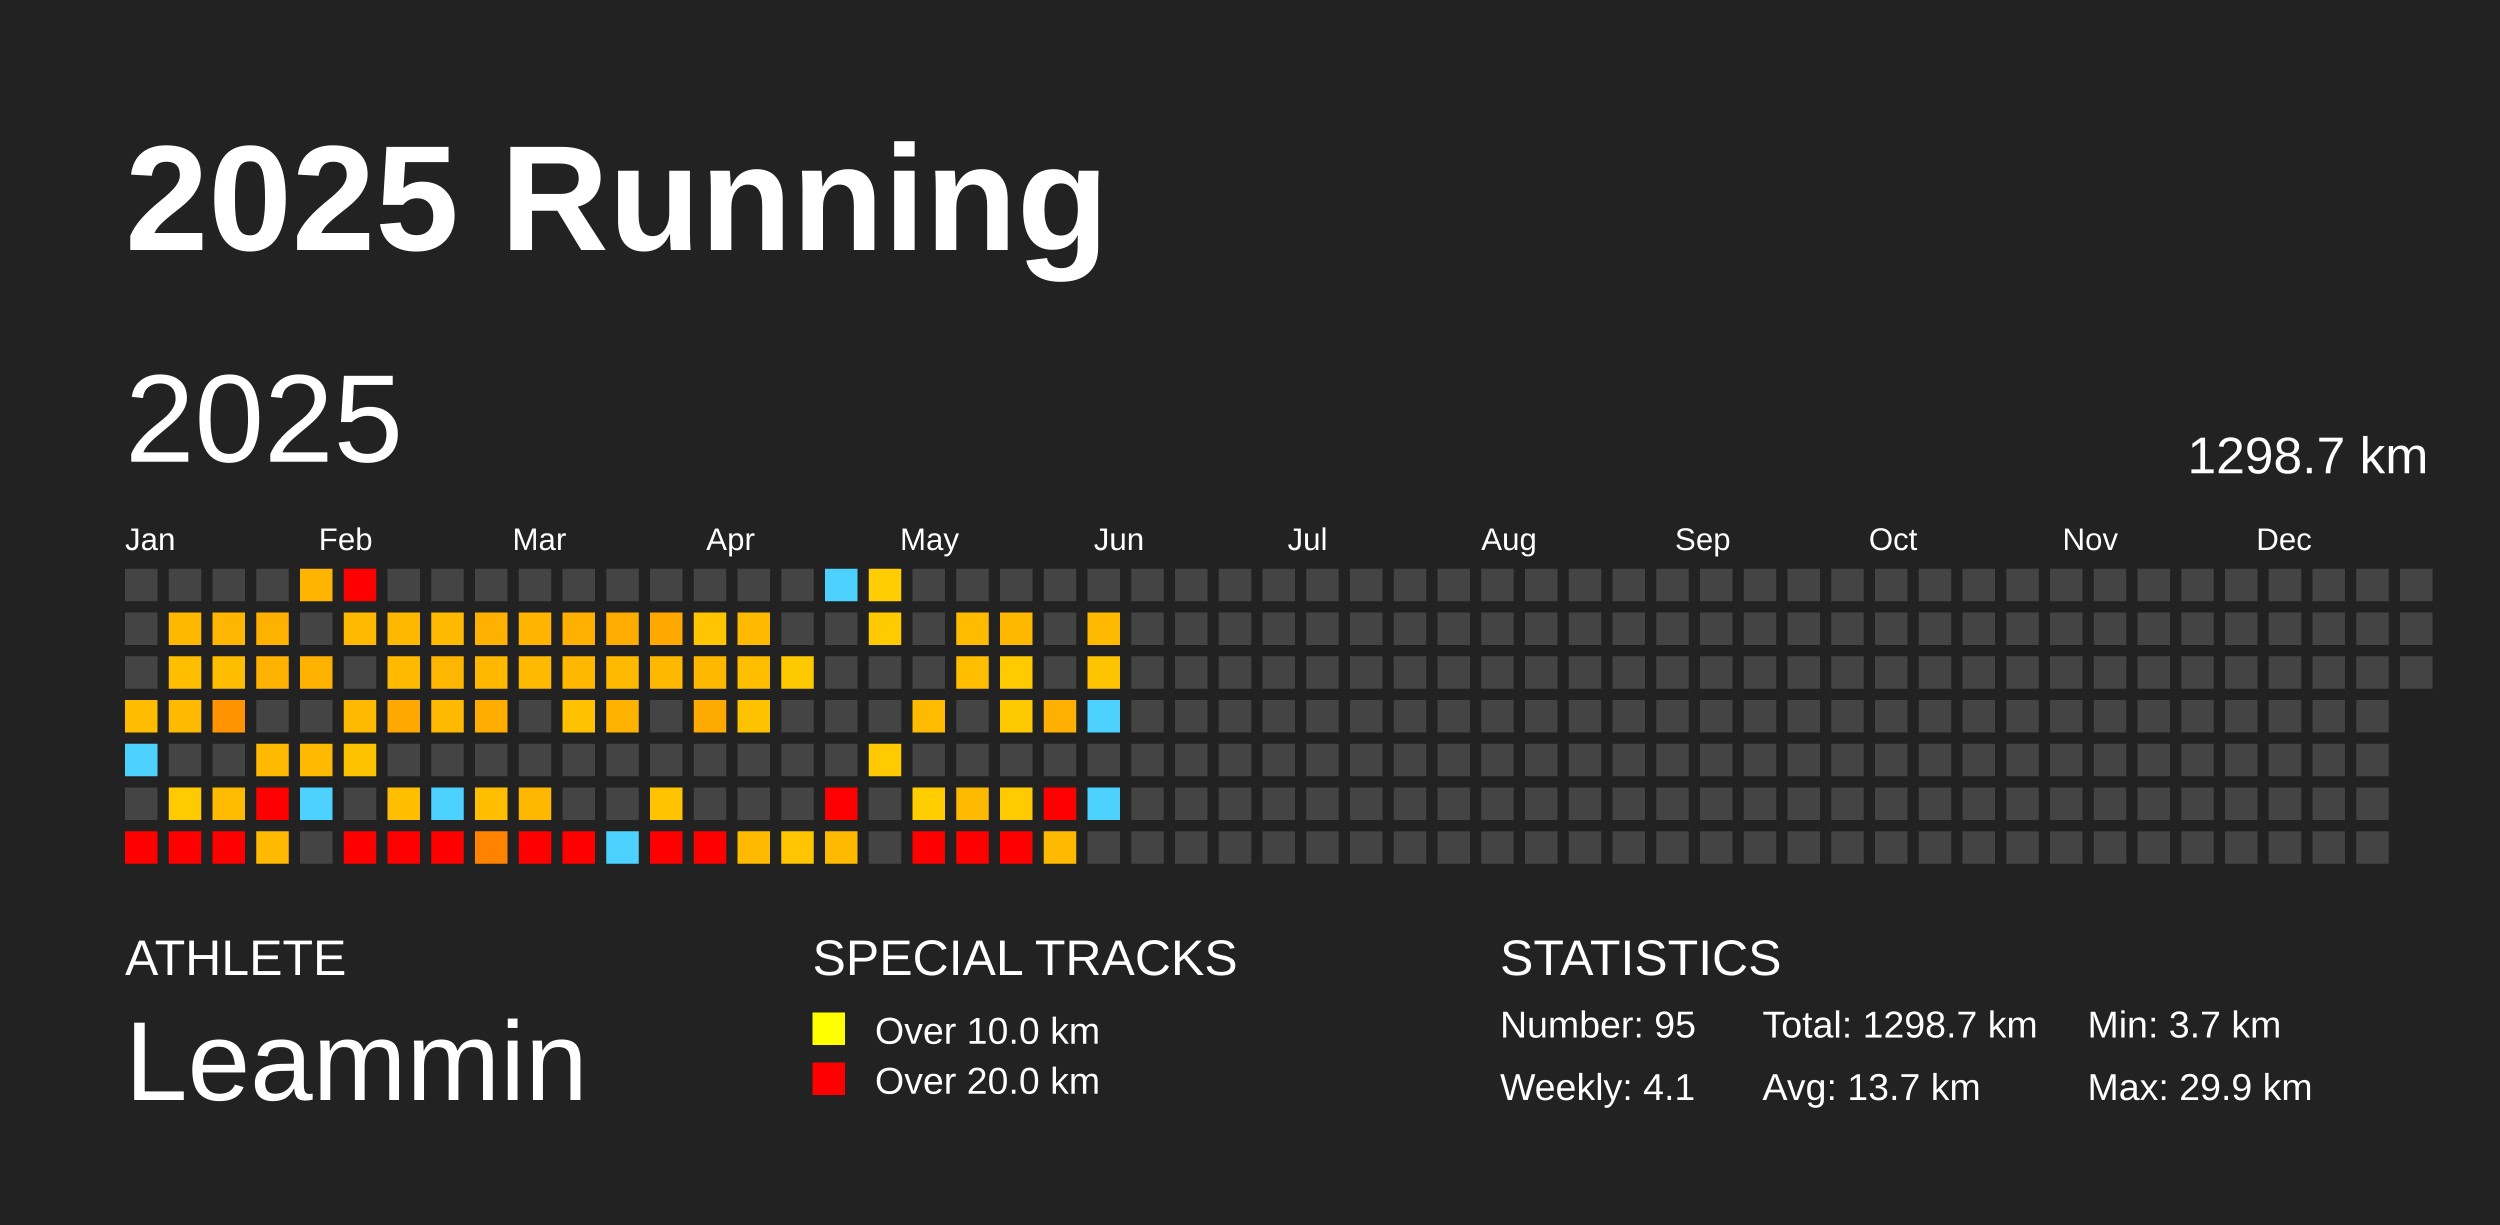
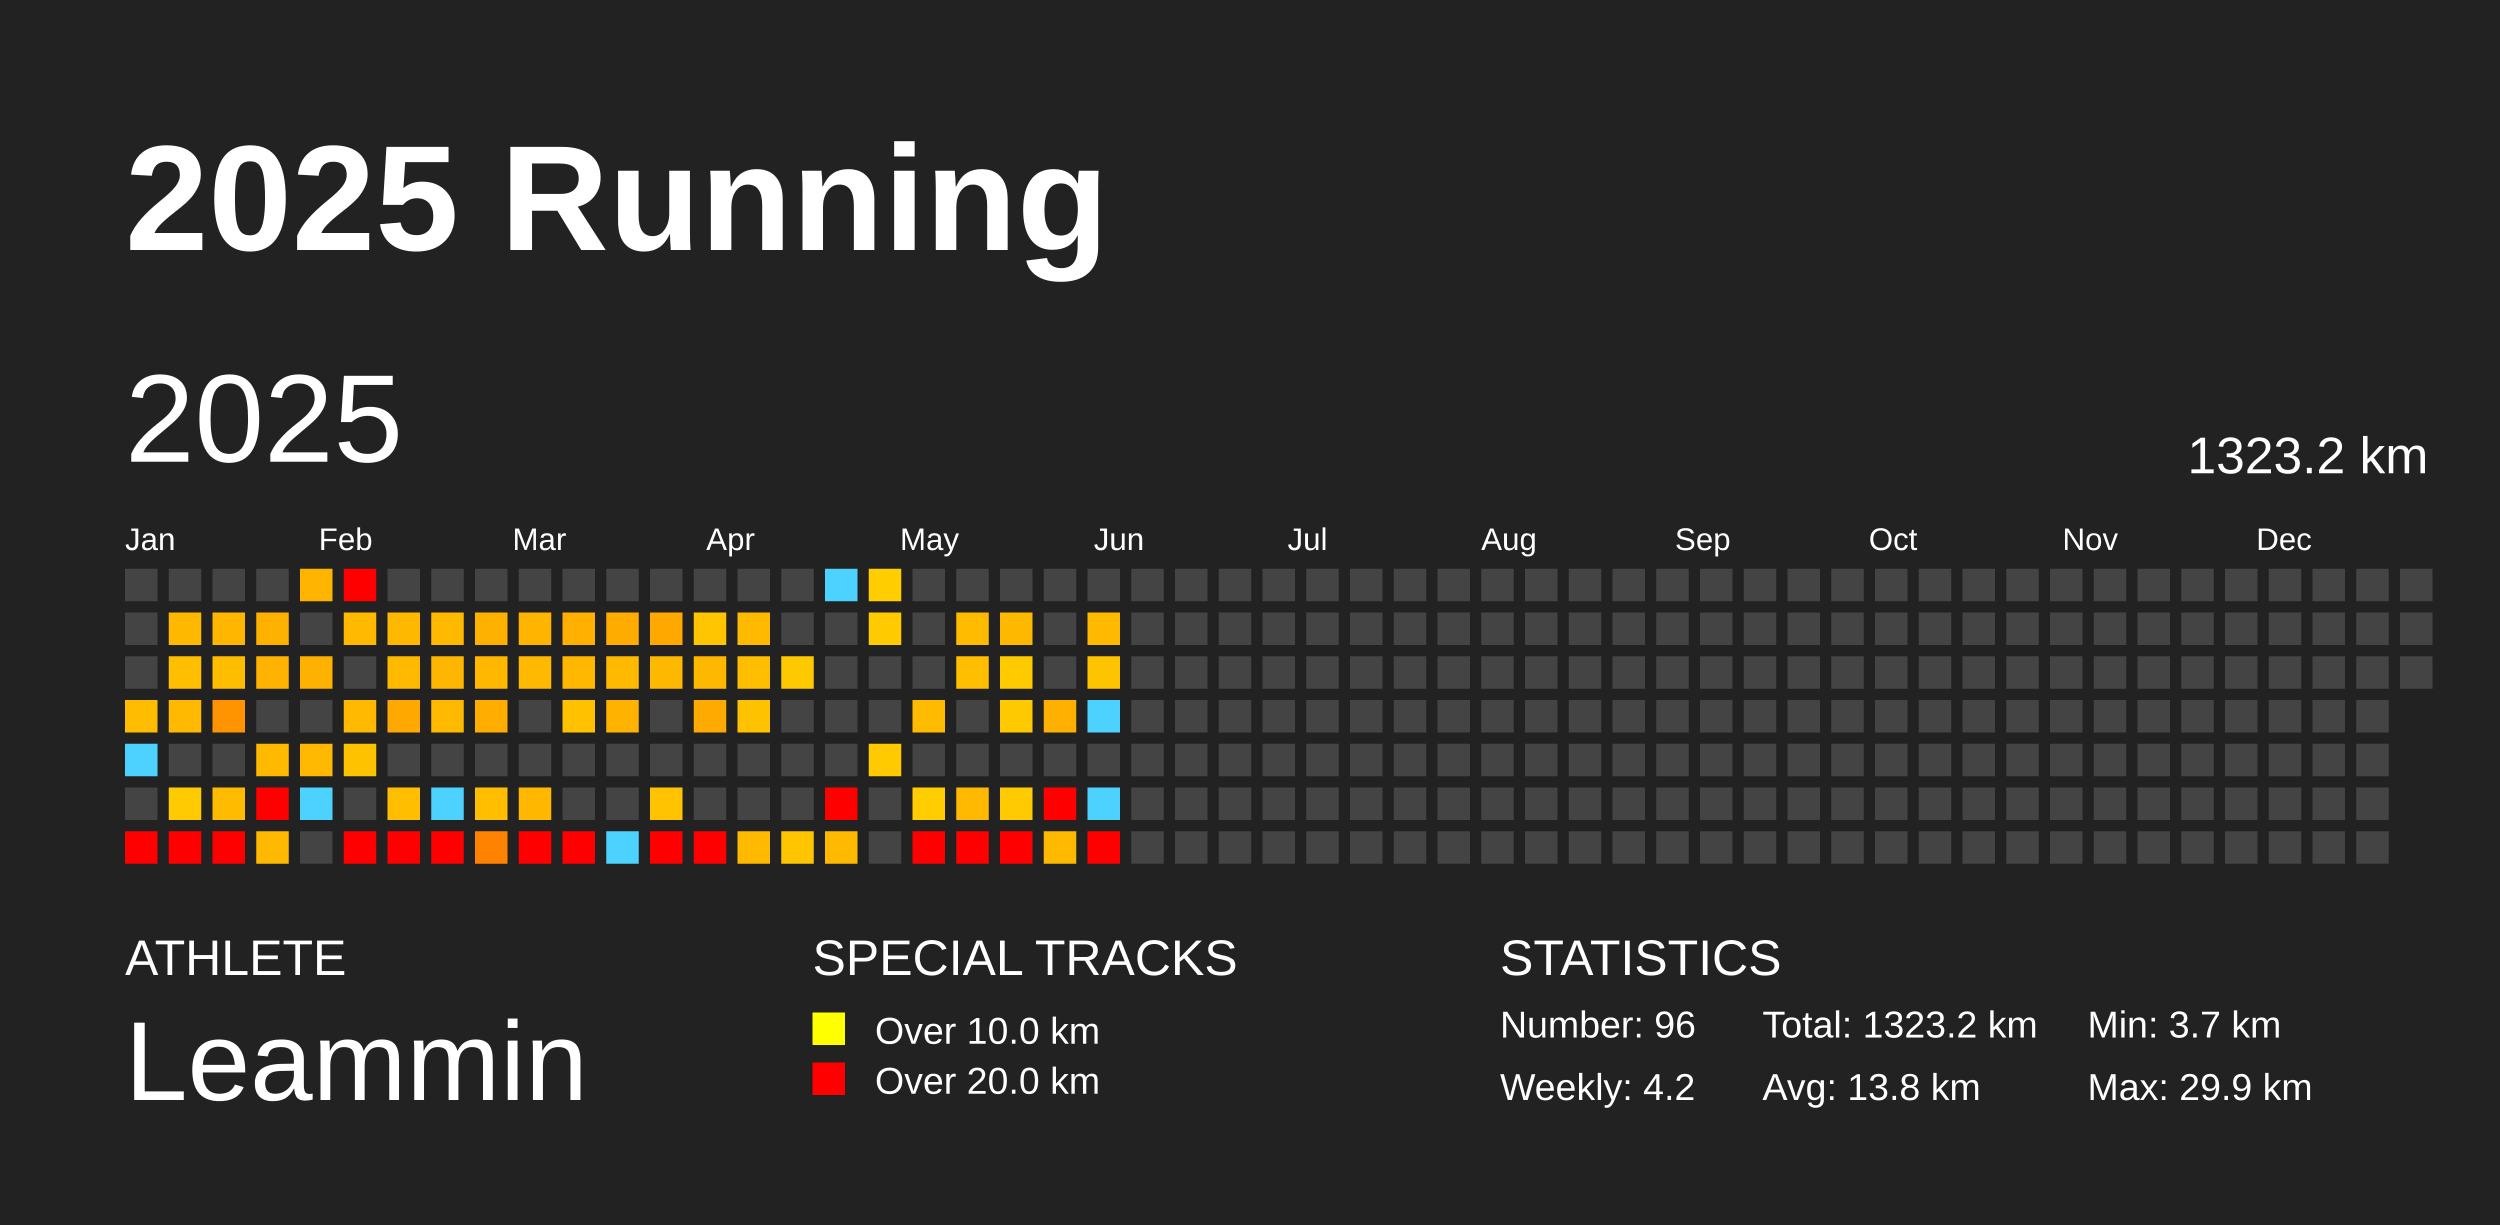
<svg xmlns="http://www.w3.org/2000/svg" baseProfile="full" height="98mm" version="1.1" viewBox="0,0,200,98" width="200mm">
  <defs />
  <rect fill="#222222" height="98" width="200" x="0" y="0" />
  <text fill="#FFFFFF" style="font-size:12px; font-family:Arial; font-weight:bold;" x="10" y="20">2025 Running</text>
  <text fill="#FFFFFF" style="font-size:4px; font-family:Arial" x="10" y="78">ATHLETE</text>
  <text fill="#FFFFFF" style="font-size:9px; font-family:Arial" x="10" y="88">Leammin</text>
  <text fill="#FFFFFF" style="font-size:4px; font-family:Arial" x="65" y="78">SPECIAL TRACKS</text>
  <rect fill="yellow" height="2.6" width="2.6" x="65" y="81" />
  <text fill="#FFFFFF" style="font-size:3px; font-family:Arial" x="70" y="83.5">Over 10.0 km</text>
  <rect fill="red" height="2.6" width="2.6" x="65" y="85" />
  <text fill="#FFFFFF" style="font-size:3px; font-family:Arial" x="70" y="87.5">Over 20.0 km</text>
  <text fill="#FFFFFF" style="font-size:4px; font-family:Arial" x="120" y="78">STATISTICS</text>
-   <text fill="#FFFFFF" style="font-size:3px; font-family:Arial" x="120" y="83">Number: 95</text>
-   <text fill="#FFFFFF" style="font-size:3px; font-family:Arial" x="120" y="88">Weekly: 4.1</text>
-   <text fill="#FFFFFF" style="font-size:3px; font-family:Arial" x="141" y="83">Total: 1298.7 km</text>
-   <text fill="#FFFFFF" style="font-size:3px; font-family:Arial" x="141" y="88">Avg: 13.7 km</text>
+   <text fill="#FFFFFF" style="font-size:3px; font-family:Arial" x="120" y="83">Number: 96</text>
+   <text fill="#FFFFFF" style="font-size:3px; font-family:Arial" x="120" y="88">Weekly: 4.2</text>
+   <text fill="#FFFFFF" style="font-size:3px; font-family:Arial" x="141" y="83">Total: 1323.2 km</text>
+   <text fill="#FFFFFF" style="font-size:3px; font-family:Arial" x="141" y="88">Avg: 13.8 km</text>
  <text fill="#FFFFFF" style="font-size:3px; font-family:Arial" x="167" y="83">Min: 3.7 km</text>
  <text fill="#FFFFFF" style="font-size:3px; font-family:Arial" x="167" y="88">Max: 29.9 km</text>
  <text dominant-baseline="hanging" fill="#FFFFFF" style="font-size:10.0px; font-family:Arial;" x="10" y="30">2025</text>
-   <text dominant-baseline="hanging" fill="#FFFFFF" style="font-size:4.125px; font-family:Arial;" x="175" y="35">1298.7 km</text>
+   <text dominant-baseline="hanging" fill="#FFFFFF" style="font-size:4.125px; font-family:Arial;" x="175" y="35">1323.2 km</text>
  <text fill="#FFFFFF" style="font-size:2.5px; font-family:Arial" x="10.0" y="44">Jan</text>
  <text fill="#FFFFFF" style="font-size:2.5px; font-family:Arial" x="25.5" y="44">Feb</text>
  <text fill="#FFFFFF" style="font-size:2.5px; font-family:Arial" x="41.0" y="44">Mar</text>
  <text fill="#FFFFFF" style="font-size:2.5px; font-family:Arial" x="56.5" y="44">Apr</text>
  <text fill="#FFFFFF" style="font-size:2.5px; font-family:Arial" x="72.0" y="44">May</text>
  <text fill="#FFFFFF" style="font-size:2.5px; font-family:Arial" x="87.5" y="44">Jun</text>
  <text fill="#FFFFFF" style="font-size:2.5px; font-family:Arial" x="103.0" y="44">Jul</text>
  <text fill="#FFFFFF" style="font-size:2.5px; font-family:Arial" x="118.5" y="44">Aug</text>
  <text fill="#FFFFFF" style="font-size:2.5px; font-family:Arial" x="134.0" y="44">Sep</text>
  <text fill="#FFFFFF" style="font-size:2.5px; font-family:Arial" x="149.5" y="44">Oct</text>
  <text fill="#FFFFFF" style="font-size:2.5px; font-family:Arial" x="165.0" y="44">Nov</text>
  <text fill="#FFFFFF" style="font-size:2.5px; font-family:Arial" x="180.5" y="44">Dec</text>
  <rect fill="#444444" height="2.6" width="2.6" x="10.0" y="45.5" />
  <rect fill="#444444" height="2.6" width="2.6" x="10.0" y="49.0" />
  <rect fill="#444444" height="2.6" width="2.6" x="10.0" y="52.5" />
  <rect fill="#ffbc00" height="2.6" width="2.6" x="10.0" y="56.0" />
  <rect fill="#4dd2ff" height="2.6" width="2.6" x="10.0" y="59.5" />
  <rect fill="#444444" height="2.6" width="2.6" x="10.0" y="63.0" />
  <rect fill="red" height="2.6" width="2.6" x="10.0" y="66.5" />
  <rect fill="#444444" height="2.6" width="2.6" x="13.5" y="45.5" />
  <rect fill="#ffb800" height="2.6" width="2.6" x="13.5" y="49.0" />
  <rect fill="#ffbf00" height="2.6" width="2.6" x="13.5" y="52.5" />
  <rect fill="#ffb900" height="2.6" width="2.6" x="13.5" y="56.0" />
  <rect fill="#444444" height="2.6" width="2.6" x="13.5" y="59.5" />
  <rect fill="#ffcb00" height="2.6" width="2.6" x="13.5" y="63.0" />
  <rect fill="red" height="2.6" width="2.6" x="13.5" y="66.5" />
  <rect fill="#444444" height="2.6" width="2.6" x="17.0" y="45.5" />
  <rect fill="#ffb600" height="2.6" width="2.6" x="17.0" y="49.0" />
  <rect fill="#ffbd00" height="2.6" width="2.6" x="17.0" y="52.5" />
  <rect fill="#ff9400" height="2.6" width="2.6" x="17.0" y="56.0" />
  <rect fill="#444444" height="2.6" width="2.6" x="17.0" y="59.5" />
  <rect fill="#ffbb00" height="2.6" width="2.6" x="17.0" y="63.0" />
  <rect fill="red" height="2.6" width="2.6" x="17.0" y="66.5" />
  <rect fill="#444444" height="2.6" width="2.6" x="20.5" y="45.5" />
  <rect fill="#ffb100" height="2.6" width="2.6" x="20.5" y="49.0" />
  <rect fill="#ffb300" height="2.6" width="2.6" x="20.5" y="52.5" />
  <rect fill="#444444" height="2.6" width="2.6" x="20.5" y="56.0" />
  <rect fill="#ffba00" height="2.6" width="2.6" x="20.5" y="59.5" />
  <rect fill="red" height="2.6" width="2.6" x="20.5" y="63.0" />
  <rect fill="#ffb900" height="2.6" width="2.6" x="20.5" y="66.5" />
  <rect fill="#ffb400" height="2.6" width="2.6" x="24.0" y="45.5" />
  <rect fill="#444444" height="2.6" width="2.6" x="24.0" y="49.0" />
  <rect fill="#ffb100" height="2.6" width="2.6" x="24.0" y="52.5" />
  <rect fill="#444444" height="2.6" width="2.6" x="24.0" y="56.0" />
  <rect fill="#ffb900" height="2.6" width="2.6" x="24.0" y="59.5" />
  <rect fill="#4dd2ff" height="2.6" width="2.6" x="24.0" y="63.0" />
  <rect fill="#444444" height="2.6" width="2.6" x="24.0" y="66.5" />
  <rect fill="red" height="2.6" width="2.6" x="27.5" y="45.5" />
  <rect fill="#ffba00" height="2.6" width="2.6" x="27.5" y="49.0" />
  <rect fill="#444444" height="2.6" width="2.6" x="27.5" y="52.5" />
  <rect fill="#ffb900" height="2.6" width="2.6" x="27.5" y="56.0" />
  <rect fill="#ffc200" height="2.6" width="2.6" x="27.5" y="59.5" />
  <rect fill="#444444" height="2.6" width="2.6" x="27.5" y="63.0" />
  <rect fill="red" height="2.6" width="2.6" x="27.5" y="66.5" />
  <rect fill="#444444" height="2.6" width="2.6" x="31.0" y="45.5" />
  <rect fill="#ffb800" height="2.6" width="2.6" x="31.0" y="49.0" />
  <rect fill="#ffba00" height="2.6" width="2.6" x="31.0" y="52.5" />
  <rect fill="#ffa800" height="2.6" width="2.6" x="31.0" y="56.0" />
  <rect fill="#444444" height="2.6" width="2.6" x="31.0" y="59.5" />
  <rect fill="#ffbf00" height="2.6" width="2.6" x="31.0" y="63.0" />
  <rect fill="red" height="2.6" width="2.6" x="31.0" y="66.5" />
  <rect fill="#444444" height="2.6" width="2.6" x="34.5" y="45.5" />
  <rect fill="#ffba00" height="2.6" width="2.6" x="34.5" y="49.0" />
  <rect fill="#ffb600" height="2.6" width="2.6" x="34.5" y="52.5" />
  <rect fill="#ffba00" height="2.6" width="2.6" x="34.5" y="56.0" />
  <rect fill="#444444" height="2.6" width="2.6" x="34.5" y="59.5" />
  <rect fill="#4dd2ff" height="2.6" width="2.6" x="34.5" y="63.0" />
  <rect fill="red" height="2.6" width="2.6" x="34.5" y="66.5" />
  <rect fill="#444444" height="2.6" width="2.6" x="38.0" y="45.5" />
  <rect fill="#ffb100" height="2.6" width="2.6" x="38.0" y="49.0" />
  <rect fill="#ffb700" height="2.6" width="2.6" x="38.0" y="52.5" />
  <rect fill="#ffae00" height="2.6" width="2.6" x="38.0" y="56.0" />
  <rect fill="#444444" height="2.6" width="2.6" x="38.0" y="59.5" />
  <rect fill="#ffbf00" height="2.6" width="2.6" x="38.0" y="63.0" />
  <rect fill="#ff8300" height="2.6" width="2.6" x="38.0" y="66.5" />
  <rect fill="#444444" height="2.6" width="2.6" x="41.5" y="45.5" />
  <rect fill="#ffb400" height="2.6" width="2.6" x="41.5" y="49.0" />
  <rect fill="#ffb900" height="2.6" width="2.6" x="41.5" y="52.5" />
  <rect fill="#444444" height="2.6" width="2.6" x="41.5" y="56.0" />
  <rect fill="#444444" height="2.6" width="2.6" x="41.5" y="59.5" />
  <rect fill="#ffb700" height="2.6" width="2.6" x="41.5" y="63.0" />
  <rect fill="red" height="2.6" width="2.6" x="41.5" y="66.5" />
  <rect fill="#444444" height="2.6" width="2.6" x="45.0" y="45.5" />
  <rect fill="#ffb000" height="2.6" width="2.6" x="45.0" y="49.0" />
  <rect fill="#ffb700" height="2.6" width="2.6" x="45.0" y="52.5" />
  <rect fill="#ffc100" height="2.6" width="2.6" x="45.0" y="56.0" />
  <rect fill="#444444" height="2.6" width="2.6" x="45.0" y="59.5" />
  <rect fill="#444444" height="2.6" width="2.6" x="45.0" y="63.0" />
  <rect fill="red" height="2.6" width="2.6" x="45.0" y="66.5" />
  <rect fill="#444444" height="2.6" width="2.6" x="48.5" y="45.5" />
  <rect fill="#ffac00" height="2.6" width="2.6" x="48.5" y="49.0" />
  <rect fill="#ffba00" height="2.6" width="2.6" x="48.5" y="52.5" />
  <rect fill="#ffb300" height="2.6" width="2.6" x="48.5" y="56.0" />
  <rect fill="#444444" height="2.6" width="2.6" x="48.5" y="59.5" />
  <rect fill="#444444" height="2.6" width="2.6" x="48.5" y="63.0" />
  <rect fill="#4dd2ff" height="2.6" width="2.6" x="48.5" y="66.5" />
  <rect fill="#444444" height="2.6" width="2.6" x="52.0" y="45.5" />
  <rect fill="#ffa800" height="2.6" width="2.6" x="52.0" y="49.0" />
  <rect fill="#ffb800" height="2.6" width="2.6" x="52.0" y="52.5" />
  <rect fill="#444444" height="2.6" width="2.6" x="52.0" y="56.0" />
  <rect fill="#444444" height="2.6" width="2.6" x="52.0" y="59.5" />
  <rect fill="#ffc300" height="2.6" width="2.6" x="52.0" y="63.0" />
  <rect fill="red" height="2.6" width="2.6" x="52.0" y="66.5" />
  <rect fill="#444444" height="2.6" width="2.6" x="55.5" y="45.5" />
  <rect fill="#ffc500" height="2.6" width="2.6" x="55.5" y="49.0" />
  <rect fill="#ffb800" height="2.6" width="2.6" x="55.5" y="52.5" />
  <rect fill="#ffaa00" height="2.6" width="2.6" x="55.5" y="56.0" />
  <rect fill="#444444" height="2.6" width="2.6" x="55.5" y="59.5" />
  <rect fill="#444444" height="2.6" width="2.6" x="55.5" y="63.0" />
  <rect fill="red" height="2.6" width="2.6" x="55.5" y="66.5" />
  <rect fill="#444444" height="2.6" width="2.6" x="59.0" y="45.5" />
  <rect fill="#ffba00" height="2.6" width="2.6" x="59.0" y="49.0" />
  <rect fill="#ffbe00" height="2.6" width="2.6" x="59.0" y="52.5" />
  <rect fill="#ffc200" height="2.6" width="2.6" x="59.0" y="56.0" />
  <rect fill="#444444" height="2.6" width="2.6" x="59.0" y="59.5" />
  <rect fill="#444444" height="2.6" width="2.6" x="59.0" y="63.0" />
  <rect fill="#ffba00" height="2.6" width="2.6" x="59.0" y="66.5" />
  <rect fill="#444444" height="2.6" width="2.6" x="62.5" y="45.5" />
  <rect fill="#444444" height="2.6" width="2.6" x="62.5" y="49.0" />
  <rect fill="#ffc900" height="2.6" width="2.6" x="62.5" y="52.5" />
  <rect fill="#444444" height="2.6" width="2.6" x="62.5" y="56.0" />
  <rect fill="#444444" height="2.6" width="2.6" x="62.5" y="59.5" />
  <rect fill="#444444" height="2.6" width="2.6" x="62.5" y="63.0" />
  <rect fill="#ffc500" height="2.6" width="2.6" x="62.5" y="66.5" />
  <rect fill="#4dd2ff" height="2.6" width="2.6" x="66.0" y="45.5" />
  <rect fill="#444444" height="2.6" width="2.6" x="66.0" y="49.0" />
  <rect fill="#444444" height="2.6" width="2.6" x="66.0" y="52.5" />
  <rect fill="#444444" height="2.6" width="2.6" x="66.0" y="56.0" />
  <rect fill="#444444" height="2.6" width="2.6" x="66.0" y="59.5" />
  <rect fill="red" height="2.6" width="2.6" x="66.0" y="63.0" />
  <rect fill="#ffba00" height="2.6" width="2.6" x="66.0" y="66.5" />
  <rect fill="#ffcd00" height="2.6" width="2.6" x="69.5" y="45.5" />
  <rect fill="#ffcb00" height="2.6" width="2.6" x="69.5" y="49.0" />
  <rect fill="#444444" height="2.6" width="2.6" x="69.5" y="52.5" />
  <rect fill="#444444" height="2.6" width="2.6" x="69.5" y="56.0" />
  <rect fill="#ffca00" height="2.6" width="2.6" x="69.5" y="59.5" />
  <rect fill="#444444" height="2.6" width="2.6" x="69.5" y="63.0" />
  <rect fill="#444444" height="2.6" width="2.6" x="69.5" y="66.5" />
  <rect fill="#444444" height="2.6" width="2.6" x="73.0" y="45.5" />
  <rect fill="#444444" height="2.6" width="2.6" x="73.0" y="49.0" />
  <rect fill="#444444" height="2.6" width="2.6" x="73.0" y="52.5" />
  <rect fill="#ffbb00" height="2.6" width="2.6" x="73.0" y="56.0" />
  <rect fill="#444444" height="2.6" width="2.6" x="73.0" y="59.5" />
  <rect fill="#ffcd00" height="2.6" width="2.6" x="73.0" y="63.0" />
  <rect fill="red" height="2.6" width="2.6" x="73.0" y="66.5" />
  <rect fill="#444444" height="2.6" width="2.6" x="76.5" y="45.5" />
  <rect fill="#ffbb00" height="2.6" width="2.6" x="76.5" y="49.0" />
  <rect fill="#ffbe00" height="2.6" width="2.6" x="76.5" y="52.5" />
  <rect fill="#444444" height="2.6" width="2.6" x="76.5" y="56.0" />
  <rect fill="#444444" height="2.6" width="2.6" x="76.5" y="59.5" />
  <rect fill="#ffb900" height="2.6" width="2.6" x="76.5" y="63.0" />
  <rect fill="red" height="2.6" width="2.6" x="76.5" y="66.5" />
  <rect fill="#444444" height="2.6" width="2.6" x="80.0" y="45.5" />
  <rect fill="#ffb800" height="2.6" width="2.6" x="80.0" y="49.0" />
  <rect fill="#ffcb00" height="2.6" width="2.6" x="80.0" y="52.5" />
  <rect fill="#ffc900" height="2.6" width="2.6" x="80.0" y="56.0" />
  <rect fill="#444444" height="2.6" width="2.6" x="80.0" y="59.5" />
  <rect fill="#ffcb00" height="2.6" width="2.6" x="80.0" y="63.0" />
  <rect fill="red" height="2.6" width="2.6" x="80.0" y="66.5" />
  <rect fill="#444444" height="2.6" width="2.6" x="83.5" y="45.5" />
  <rect fill="#444444" height="2.6" width="2.6" x="83.5" y="49.0" />
  <rect fill="#444444" height="2.6" width="2.6" x="83.5" y="52.5" />
  <rect fill="#ffb000" height="2.6" width="2.6" x="83.5" y="56.0" />
  <rect fill="#444444" height="2.6" width="2.6" x="83.5" y="59.5" />
  <rect fill="red" height="2.6" width="2.6" x="83.5" y="63.0" />
  <rect fill="#ffba00" height="2.6" width="2.6" x="83.5" y="66.5" />
  <rect fill="#444444" height="2.6" width="2.6" x="87.0" y="45.5" />
  <rect fill="#ffba00" height="2.6" width="2.6" x="87.0" y="49.0" />
  <rect fill="#ffc400" height="2.6" width="2.6" x="87.0" y="52.5" />
  <rect fill="#4dd2ff" height="2.6" width="2.6" x="87.0" y="56.0" />
  <rect fill="#444444" height="2.6" width="2.6" x="87.0" y="59.5" />
  <rect fill="#4dd2ff" height="2.6" width="2.6" x="87.0" y="63.0" />
-   <rect fill="#444444" height="2.6" width="2.6" x="87.0" y="66.5" />
+   <rect fill="red" height="2.6" width="2.6" x="87.0" y="66.5" />
  <rect fill="#444444" height="2.6" width="2.6" x="90.5" y="45.5" />
  <rect fill="#444444" height="2.6" width="2.6" x="90.5" y="49.0" />
  <rect fill="#444444" height="2.6" width="2.6" x="90.5" y="52.5" />
  <rect fill="#444444" height="2.6" width="2.6" x="90.5" y="56.0" />
  <rect fill="#444444" height="2.6" width="2.6" x="90.5" y="59.5" />
  <rect fill="#444444" height="2.6" width="2.6" x="90.5" y="63.0" />
  <rect fill="#444444" height="2.6" width="2.6" x="90.5" y="66.5" />
  <rect fill="#444444" height="2.6" width="2.6" x="94.0" y="45.5" />
  <rect fill="#444444" height="2.6" width="2.6" x="94.0" y="49.0" />
  <rect fill="#444444" height="2.6" width="2.6" x="94.0" y="52.5" />
  <rect fill="#444444" height="2.6" width="2.6" x="94.0" y="56.0" />
  <rect fill="#444444" height="2.6" width="2.6" x="94.0" y="59.5" />
  <rect fill="#444444" height="2.6" width="2.6" x="94.0" y="63.0" />
  <rect fill="#444444" height="2.6" width="2.6" x="94.0" y="66.5" />
  <rect fill="#444444" height="2.6" width="2.6" x="97.5" y="45.5" />
  <rect fill="#444444" height="2.6" width="2.6" x="97.5" y="49.0" />
  <rect fill="#444444" height="2.6" width="2.6" x="97.5" y="52.5" />
  <rect fill="#444444" height="2.6" width="2.6" x="97.5" y="56.0" />
  <rect fill="#444444" height="2.6" width="2.6" x="97.5" y="59.5" />
  <rect fill="#444444" height="2.6" width="2.6" x="97.5" y="63.0" />
  <rect fill="#444444" height="2.6" width="2.6" x="97.5" y="66.5" />
  <rect fill="#444444" height="2.6" width="2.6" x="101.0" y="45.5" />
  <rect fill="#444444" height="2.6" width="2.6" x="101.0" y="49.0" />
  <rect fill="#444444" height="2.6" width="2.6" x="101.0" y="52.5" />
  <rect fill="#444444" height="2.6" width="2.6" x="101.0" y="56.0" />
  <rect fill="#444444" height="2.6" width="2.6" x="101.0" y="59.5" />
  <rect fill="#444444" height="2.6" width="2.6" x="101.0" y="63.0" />
  <rect fill="#444444" height="2.6" width="2.6" x="101.0" y="66.5" />
  <rect fill="#444444" height="2.6" width="2.6" x="104.5" y="45.5" />
  <rect fill="#444444" height="2.6" width="2.6" x="104.5" y="49.0" />
  <rect fill="#444444" height="2.6" width="2.6" x="104.5" y="52.5" />
  <rect fill="#444444" height="2.6" width="2.6" x="104.5" y="56.0" />
  <rect fill="#444444" height="2.6" width="2.6" x="104.5" y="59.5" />
  <rect fill="#444444" height="2.6" width="2.6" x="104.5" y="63.0" />
  <rect fill="#444444" height="2.6" width="2.6" x="104.5" y="66.5" />
  <rect fill="#444444" height="2.6" width="2.6" x="108.0" y="45.5" />
  <rect fill="#444444" height="2.6" width="2.6" x="108.0" y="49.0" />
  <rect fill="#444444" height="2.6" width="2.6" x="108.0" y="52.5" />
  <rect fill="#444444" height="2.6" width="2.6" x="108.0" y="56.0" />
  <rect fill="#444444" height="2.6" width="2.6" x="108.0" y="59.5" />
  <rect fill="#444444" height="2.6" width="2.6" x="108.0" y="63.0" />
  <rect fill="#444444" height="2.6" width="2.6" x="108.0" y="66.5" />
  <rect fill="#444444" height="2.6" width="2.6" x="111.5" y="45.5" />
  <rect fill="#444444" height="2.6" width="2.6" x="111.5" y="49.0" />
  <rect fill="#444444" height="2.6" width="2.6" x="111.5" y="52.5" />
  <rect fill="#444444" height="2.6" width="2.6" x="111.5" y="56.0" />
  <rect fill="#444444" height="2.6" width="2.6" x="111.5" y="59.5" />
  <rect fill="#444444" height="2.6" width="2.6" x="111.5" y="63.0" />
  <rect fill="#444444" height="2.6" width="2.6" x="111.5" y="66.5" />
  <rect fill="#444444" height="2.6" width="2.6" x="115.0" y="45.5" />
  <rect fill="#444444" height="2.6" width="2.6" x="115.0" y="49.0" />
  <rect fill="#444444" height="2.6" width="2.6" x="115.0" y="52.5" />
  <rect fill="#444444" height="2.6" width="2.6" x="115.0" y="56.0" />
  <rect fill="#444444" height="2.6" width="2.6" x="115.0" y="59.5" />
  <rect fill="#444444" height="2.6" width="2.6" x="115.0" y="63.0" />
  <rect fill="#444444" height="2.6" width="2.6" x="115.0" y="66.5" />
  <rect fill="#444444" height="2.6" width="2.6" x="118.5" y="45.5" />
  <rect fill="#444444" height="2.6" width="2.6" x="118.5" y="49.0" />
  <rect fill="#444444" height="2.6" width="2.6" x="118.5" y="52.5" />
  <rect fill="#444444" height="2.6" width="2.6" x="118.5" y="56.0" />
  <rect fill="#444444" height="2.6" width="2.6" x="118.5" y="59.5" />
  <rect fill="#444444" height="2.6" width="2.6" x="118.5" y="63.0" />
  <rect fill="#444444" height="2.6" width="2.6" x="118.5" y="66.5" />
  <rect fill="#444444" height="2.6" width="2.6" x="122.0" y="45.5" />
  <rect fill="#444444" height="2.6" width="2.6" x="122.0" y="49.0" />
  <rect fill="#444444" height="2.6" width="2.6" x="122.0" y="52.5" />
  <rect fill="#444444" height="2.6" width="2.6" x="122.0" y="56.0" />
  <rect fill="#444444" height="2.6" width="2.6" x="122.0" y="59.5" />
  <rect fill="#444444" height="2.6" width="2.6" x="122.0" y="63.0" />
  <rect fill="#444444" height="2.6" width="2.6" x="122.0" y="66.5" />
  <rect fill="#444444" height="2.6" width="2.6" x="125.5" y="45.5" />
  <rect fill="#444444" height="2.6" width="2.6" x="125.5" y="49.0" />
  <rect fill="#444444" height="2.6" width="2.6" x="125.5" y="52.5" />
  <rect fill="#444444" height="2.6" width="2.6" x="125.5" y="56.0" />
  <rect fill="#444444" height="2.6" width="2.6" x="125.5" y="59.5" />
  <rect fill="#444444" height="2.6" width="2.6" x="125.5" y="63.0" />
  <rect fill="#444444" height="2.6" width="2.6" x="125.5" y="66.5" />
  <rect fill="#444444" height="2.6" width="2.6" x="129.0" y="45.5" />
  <rect fill="#444444" height="2.6" width="2.6" x="129.0" y="49.0" />
  <rect fill="#444444" height="2.6" width="2.6" x="129.0" y="52.5" />
  <rect fill="#444444" height="2.6" width="2.6" x="129.0" y="56.0" />
  <rect fill="#444444" height="2.6" width="2.6" x="129.0" y="59.5" />
  <rect fill="#444444" height="2.6" width="2.6" x="129.0" y="63.0" />
  <rect fill="#444444" height="2.6" width="2.6" x="129.0" y="66.5" />
  <rect fill="#444444" height="2.6" width="2.6" x="132.5" y="45.5" />
  <rect fill="#444444" height="2.6" width="2.6" x="132.5" y="49.0" />
  <rect fill="#444444" height="2.6" width="2.6" x="132.5" y="52.5" />
  <rect fill="#444444" height="2.6" width="2.6" x="132.5" y="56.0" />
  <rect fill="#444444" height="2.6" width="2.6" x="132.5" y="59.5" />
  <rect fill="#444444" height="2.6" width="2.6" x="132.5" y="63.0" />
  <rect fill="#444444" height="2.6" width="2.6" x="132.5" y="66.5" />
  <rect fill="#444444" height="2.6" width="2.6" x="136.0" y="45.5" />
  <rect fill="#444444" height="2.6" width="2.6" x="136.0" y="49.0" />
  <rect fill="#444444" height="2.6" width="2.6" x="136.0" y="52.5" />
  <rect fill="#444444" height="2.6" width="2.6" x="136.0" y="56.0" />
  <rect fill="#444444" height="2.6" width="2.6" x="136.0" y="59.5" />
  <rect fill="#444444" height="2.6" width="2.6" x="136.0" y="63.0" />
  <rect fill="#444444" height="2.6" width="2.6" x="136.0" y="66.5" />
  <rect fill="#444444" height="2.6" width="2.6" x="139.5" y="45.5" />
  <rect fill="#444444" height="2.6" width="2.6" x="139.5" y="49.0" />
  <rect fill="#444444" height="2.6" width="2.6" x="139.5" y="52.5" />
  <rect fill="#444444" height="2.6" width="2.6" x="139.5" y="56.0" />
  <rect fill="#444444" height="2.6" width="2.6" x="139.5" y="59.5" />
  <rect fill="#444444" height="2.6" width="2.6" x="139.5" y="63.0" />
  <rect fill="#444444" height="2.6" width="2.6" x="139.5" y="66.5" />
  <rect fill="#444444" height="2.6" width="2.6" x="143.0" y="45.5" />
  <rect fill="#444444" height="2.6" width="2.6" x="143.0" y="49.0" />
  <rect fill="#444444" height="2.6" width="2.6" x="143.0" y="52.5" />
  <rect fill="#444444" height="2.6" width="2.6" x="143.0" y="56.0" />
  <rect fill="#444444" height="2.6" width="2.6" x="143.0" y="59.5" />
  <rect fill="#444444" height="2.6" width="2.6" x="143.0" y="63.0" />
  <rect fill="#444444" height="2.6" width="2.6" x="143.0" y="66.5" />
  <rect fill="#444444" height="2.6" width="2.6" x="146.5" y="45.5" />
  <rect fill="#444444" height="2.6" width="2.6" x="146.5" y="49.0" />
  <rect fill="#444444" height="2.6" width="2.6" x="146.5" y="52.5" />
  <rect fill="#444444" height="2.6" width="2.6" x="146.5" y="56.0" />
  <rect fill="#444444" height="2.6" width="2.6" x="146.5" y="59.5" />
  <rect fill="#444444" height="2.6" width="2.6" x="146.5" y="63.0" />
  <rect fill="#444444" height="2.6" width="2.6" x="146.5" y="66.5" />
  <rect fill="#444444" height="2.6" width="2.6" x="150.0" y="45.5" />
  <rect fill="#444444" height="2.6" width="2.6" x="150.0" y="49.0" />
  <rect fill="#444444" height="2.6" width="2.6" x="150.0" y="52.5" />
  <rect fill="#444444" height="2.6" width="2.6" x="150.0" y="56.0" />
  <rect fill="#444444" height="2.6" width="2.6" x="150.0" y="59.5" />
  <rect fill="#444444" height="2.6" width="2.6" x="150.0" y="63.0" />
  <rect fill="#444444" height="2.6" width="2.6" x="150.0" y="66.5" />
  <rect fill="#444444" height="2.6" width="2.6" x="153.5" y="45.5" />
  <rect fill="#444444" height="2.6" width="2.6" x="153.5" y="49.0" />
  <rect fill="#444444" height="2.6" width="2.6" x="153.5" y="52.5" />
  <rect fill="#444444" height="2.6" width="2.6" x="153.5" y="56.0" />
  <rect fill="#444444" height="2.6" width="2.6" x="153.5" y="59.5" />
  <rect fill="#444444" height="2.6" width="2.6" x="153.5" y="63.0" />
  <rect fill="#444444" height="2.6" width="2.6" x="153.5" y="66.5" />
  <rect fill="#444444" height="2.6" width="2.6" x="157.0" y="45.5" />
  <rect fill="#444444" height="2.6" width="2.6" x="157.0" y="49.0" />
  <rect fill="#444444" height="2.6" width="2.6" x="157.0" y="52.5" />
  <rect fill="#444444" height="2.6" width="2.6" x="157.0" y="56.0" />
  <rect fill="#444444" height="2.6" width="2.6" x="157.0" y="59.5" />
  <rect fill="#444444" height="2.6" width="2.6" x="157.0" y="63.0" />
  <rect fill="#444444" height="2.6" width="2.6" x="157.0" y="66.5" />
  <rect fill="#444444" height="2.6" width="2.6" x="160.5" y="45.5" />
  <rect fill="#444444" height="2.6" width="2.6" x="160.5" y="49.0" />
  <rect fill="#444444" height="2.6" width="2.6" x="160.5" y="52.5" />
  <rect fill="#444444" height="2.6" width="2.6" x="160.5" y="56.0" />
  <rect fill="#444444" height="2.6" width="2.6" x="160.5" y="59.5" />
  <rect fill="#444444" height="2.6" width="2.6" x="160.5" y="63.0" />
  <rect fill="#444444" height="2.6" width="2.6" x="160.5" y="66.5" />
  <rect fill="#444444" height="2.6" width="2.6" x="164.0" y="45.5" />
  <rect fill="#444444" height="2.6" width="2.6" x="164.0" y="49.0" />
  <rect fill="#444444" height="2.6" width="2.6" x="164.0" y="52.5" />
  <rect fill="#444444" height="2.6" width="2.6" x="164.0" y="56.0" />
  <rect fill="#444444" height="2.6" width="2.6" x="164.0" y="59.5" />
  <rect fill="#444444" height="2.6" width="2.6" x="164.0" y="63.0" />
  <rect fill="#444444" height="2.6" width="2.6" x="164.0" y="66.5" />
  <rect fill="#444444" height="2.6" width="2.6" x="167.5" y="45.5" />
  <rect fill="#444444" height="2.6" width="2.6" x="167.5" y="49.0" />
  <rect fill="#444444" height="2.6" width="2.6" x="167.5" y="52.5" />
  <rect fill="#444444" height="2.6" width="2.6" x="167.5" y="56.0" />
  <rect fill="#444444" height="2.6" width="2.6" x="167.5" y="59.5" />
  <rect fill="#444444" height="2.6" width="2.6" x="167.5" y="63.0" />
  <rect fill="#444444" height="2.6" width="2.6" x="167.5" y="66.5" />
  <rect fill="#444444" height="2.6" width="2.6" x="171.0" y="45.5" />
  <rect fill="#444444" height="2.6" width="2.6" x="171.0" y="49.0" />
  <rect fill="#444444" height="2.6" width="2.6" x="171.0" y="52.5" />
  <rect fill="#444444" height="2.6" width="2.6" x="171.0" y="56.0" />
  <rect fill="#444444" height="2.6" width="2.6" x="171.0" y="59.5" />
  <rect fill="#444444" height="2.6" width="2.6" x="171.0" y="63.0" />
  <rect fill="#444444" height="2.6" width="2.6" x="171.0" y="66.5" />
  <rect fill="#444444" height="2.6" width="2.6" x="174.5" y="45.5" />
  <rect fill="#444444" height="2.6" width="2.6" x="174.5" y="49.0" />
  <rect fill="#444444" height="2.6" width="2.6" x="174.5" y="52.5" />
  <rect fill="#444444" height="2.6" width="2.6" x="174.5" y="56.0" />
  <rect fill="#444444" height="2.6" width="2.6" x="174.5" y="59.5" />
  <rect fill="#444444" height="2.6" width="2.6" x="174.5" y="63.0" />
  <rect fill="#444444" height="2.6" width="2.6" x="174.5" y="66.5" />
  <rect fill="#444444" height="2.6" width="2.6" x="178.0" y="45.5" />
  <rect fill="#444444" height="2.6" width="2.6" x="178.0" y="49.0" />
  <rect fill="#444444" height="2.6" width="2.6" x="178.0" y="52.5" />
  <rect fill="#444444" height="2.6" width="2.6" x="178.0" y="56.0" />
  <rect fill="#444444" height="2.6" width="2.6" x="178.0" y="59.5" />
  <rect fill="#444444" height="2.6" width="2.6" x="178.0" y="63.0" />
  <rect fill="#444444" height="2.6" width="2.6" x="178.0" y="66.5" />
  <rect fill="#444444" height="2.6" width="2.6" x="181.5" y="45.5" />
  <rect fill="#444444" height="2.6" width="2.6" x="181.5" y="49.0" />
  <rect fill="#444444" height="2.6" width="2.6" x="181.5" y="52.5" />
  <rect fill="#444444" height="2.6" width="2.6" x="181.5" y="56.0" />
  <rect fill="#444444" height="2.6" width="2.6" x="181.5" y="59.5" />
  <rect fill="#444444" height="2.6" width="2.6" x="181.5" y="63.0" />
  <rect fill="#444444" height="2.6" width="2.6" x="181.5" y="66.5" />
  <rect fill="#444444" height="2.6" width="2.6" x="185.0" y="45.5" />
  <rect fill="#444444" height="2.6" width="2.6" x="185.0" y="49.0" />
  <rect fill="#444444" height="2.6" width="2.6" x="185.0" y="52.5" />
  <rect fill="#444444" height="2.6" width="2.6" x="185.0" y="56.0" />
  <rect fill="#444444" height="2.6" width="2.6" x="185.0" y="59.5" />
  <rect fill="#444444" height="2.6" width="2.6" x="185.0" y="63.0" />
  <rect fill="#444444" height="2.6" width="2.6" x="185.0" y="66.5" />
  <rect fill="#444444" height="2.6" width="2.6" x="188.5" y="45.5" />
  <rect fill="#444444" height="2.6" width="2.6" x="188.5" y="49.0" />
  <rect fill="#444444" height="2.6" width="2.6" x="188.5" y="52.5" />
  <rect fill="#444444" height="2.6" width="2.6" x="188.5" y="56.0" />
  <rect fill="#444444" height="2.6" width="2.6" x="188.5" y="59.5" />
  <rect fill="#444444" height="2.6" width="2.6" x="188.5" y="63.0" />
  <rect fill="#444444" height="2.6" width="2.6" x="188.5" y="66.5" />
  <rect fill="#444444" height="2.6" width="2.6" x="192.0" y="45.5" />
  <rect fill="#444444" height="2.6" width="2.6" x="192.0" y="49.0" />
  <rect fill="#444444" height="2.6" width="2.6" x="192.0" y="52.5" />
</svg>
